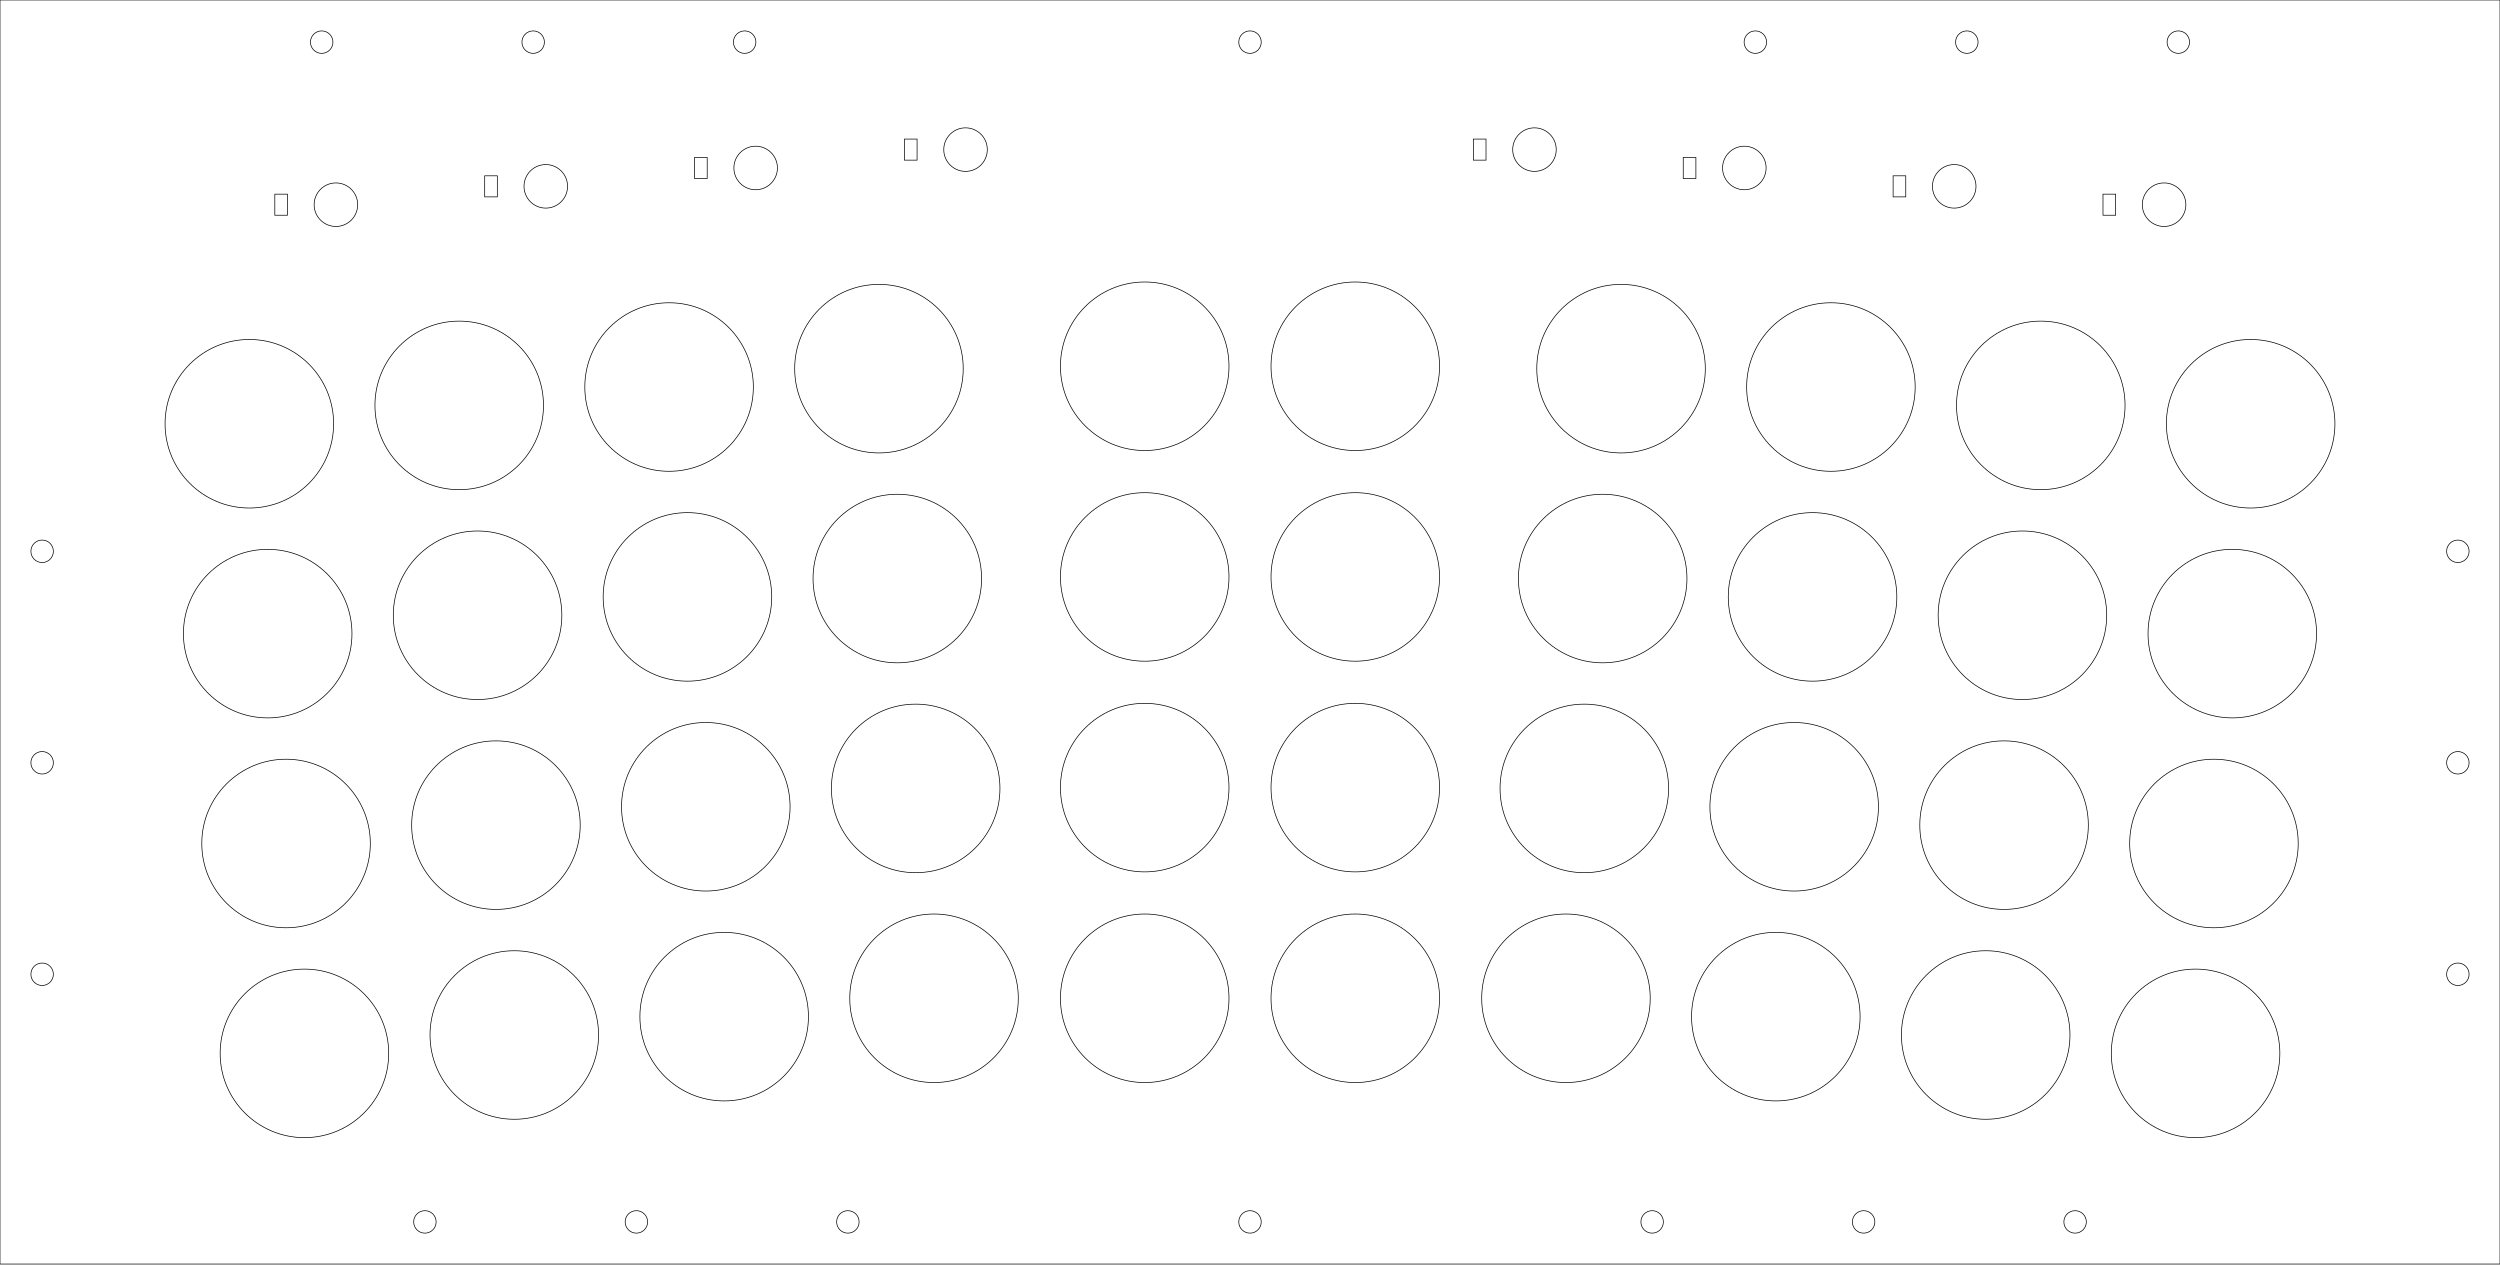
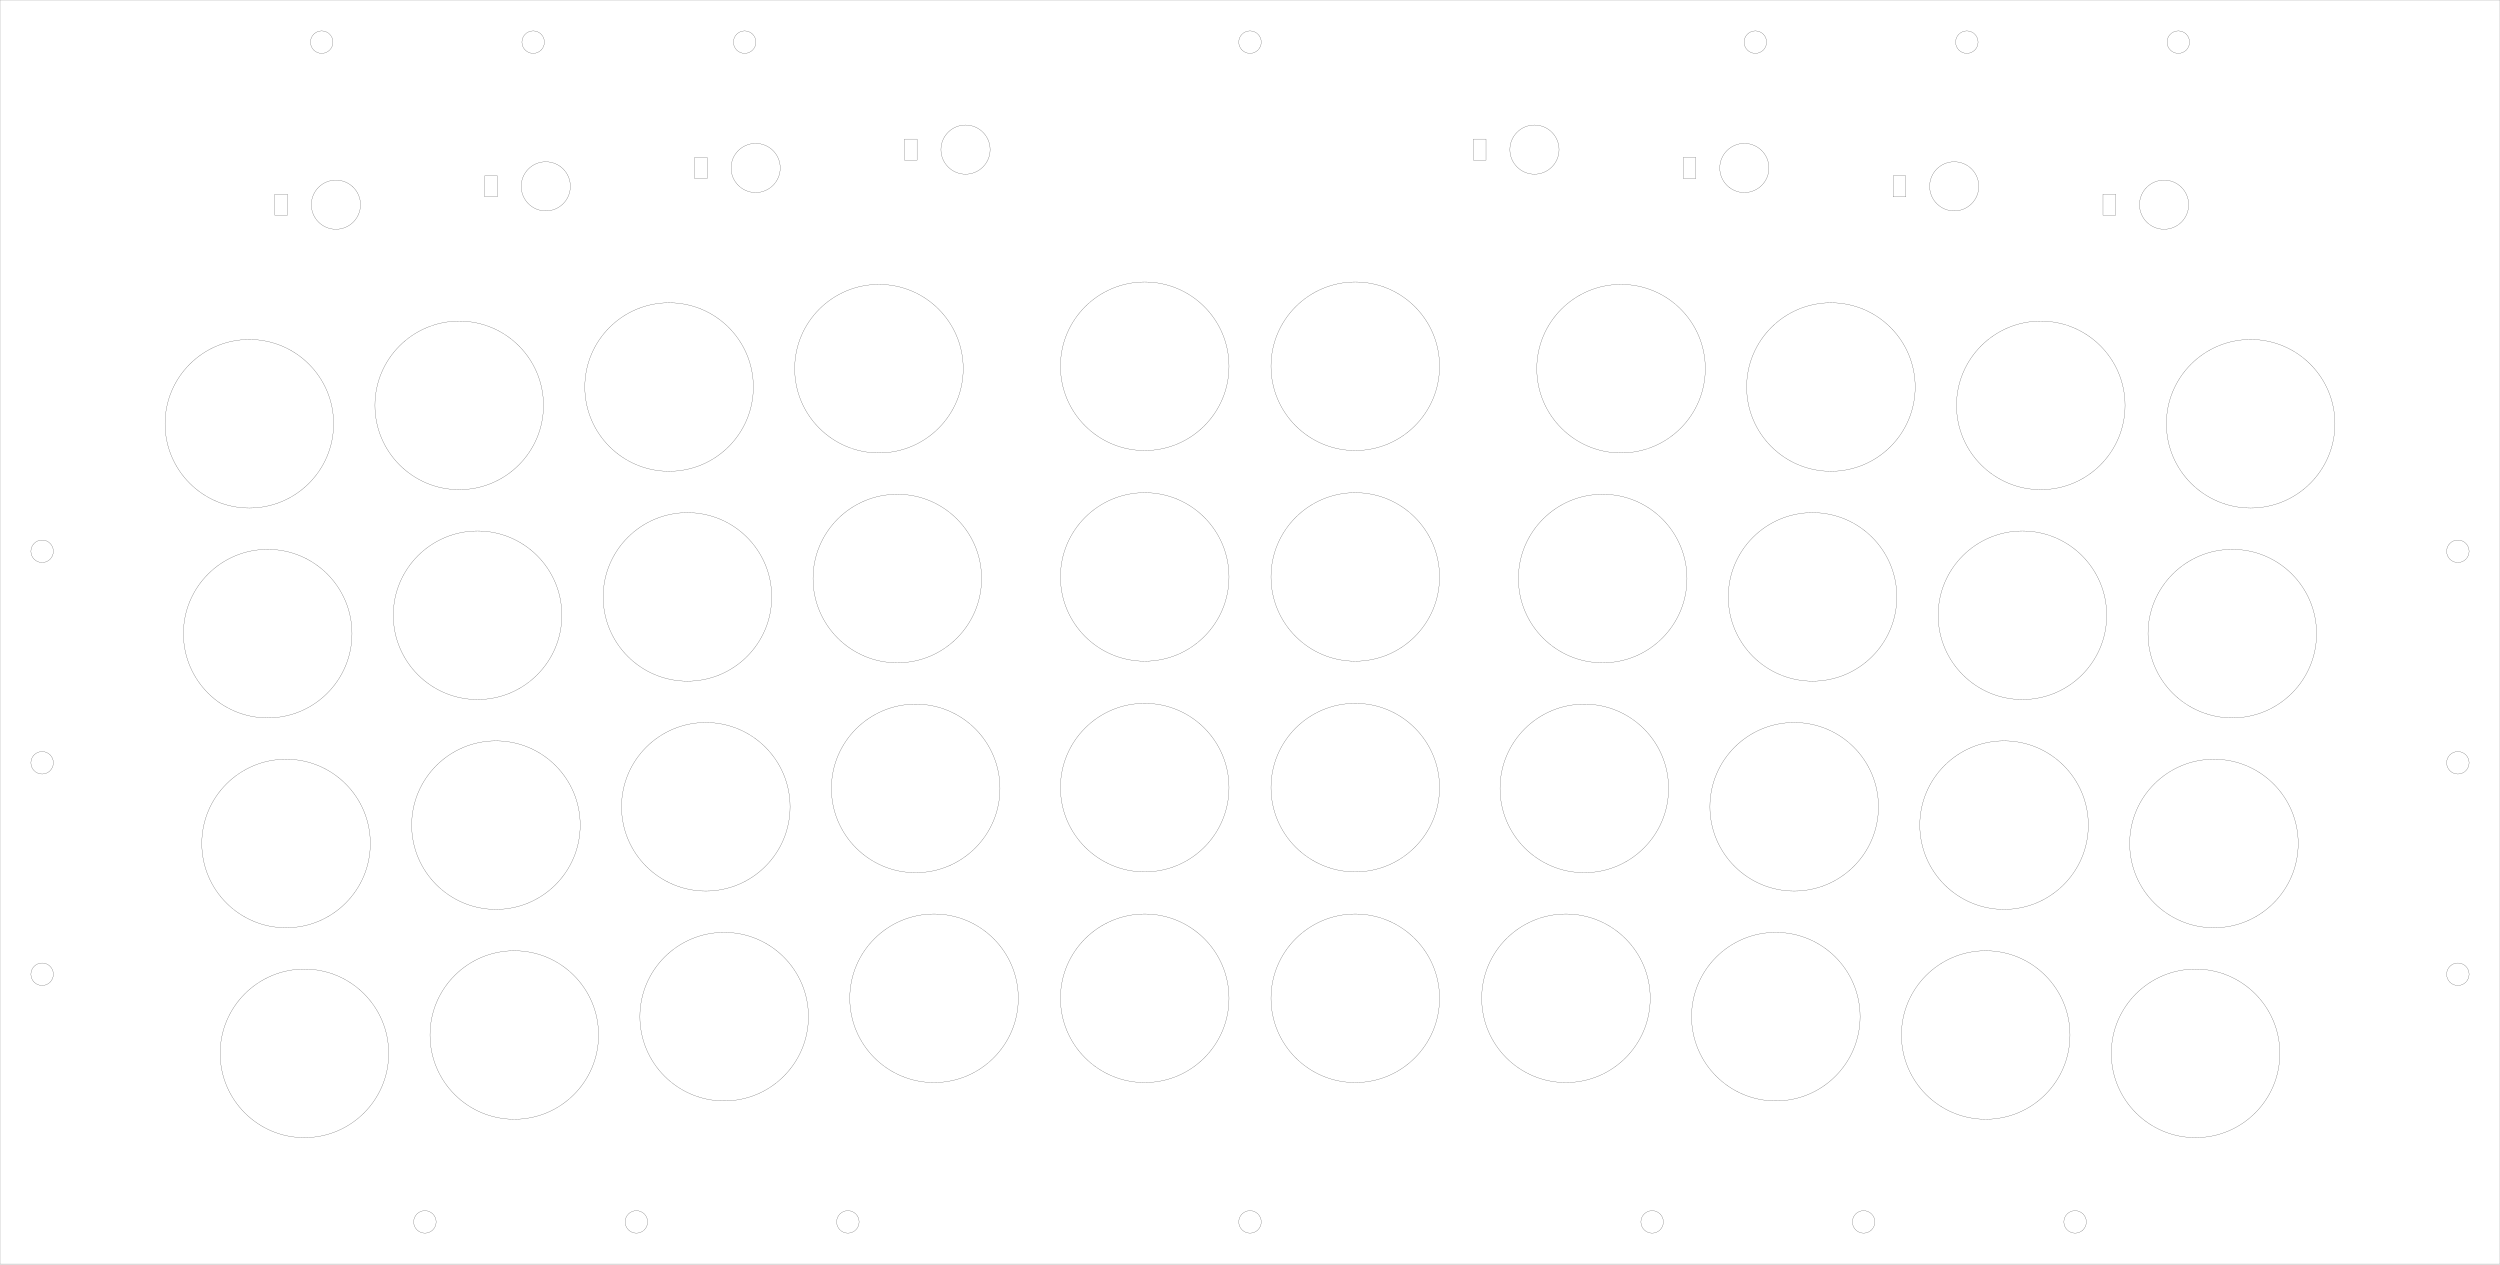
- <svg xmlns="http://www.w3.org/2000/svg" width="356mm" height="180mm" viewBox="0 0 356 180" version="1.1" id="svg987">
-   <defs id="defs981" />
+ <svg xmlns="http://www.w3.org/2000/svg" width="356mm" height="180mm" viewBox="0 0 356 180" version="1.1" id="svg4583">
+   <defs id="defs4577" />
  <g id="layer1" transform="translate(0,-117)">
-     <path d="M 356,297 H -2.495e-4 V 117 H 356 Z" style="fill:none;stroke:#000000;stroke-width:0.1;stroke-miterlimit:4;stroke-dasharray:none;stroke-opacity:1" id="path831" />
-     <path d="m 55.35,267 a 12,12 0 1 0 -24,0 12,12 0 1 0 24,0 z" style="fill:none;stroke:#000000;stroke-width:0.1;stroke-miterlimit:4;stroke-dasharray:none;stroke-opacity:1" id="path889" />
-     <path d="m 85.236,264.385 a 12,12 0 1 0 -24,0 12,12 0 1 0 24,0 z" style="fill:none;stroke:#000000;stroke-width:0.1;stroke-miterlimit:4;stroke-dasharray:none;stroke-opacity:1" id="path891" />
-     <path d="m 115.122,261.771 a 12,12 0 1 0 -24,0 12,12 0 1 0 24,0 z" style="fill:none;stroke:#000000;stroke-width:0.1;stroke-miterlimit:4;stroke-dasharray:none;stroke-opacity:1" id="path893" />
-     <path d="m 145.007,259.156 a 12,12 0 1 0 -24,0 12,12 0 1 0 24,0 z" style="fill:none;stroke:#000000;stroke-width:0.1;stroke-miterlimit:4;stroke-dasharray:none;stroke-opacity:1" id="path895" />
-     <path d="m 52.735,237.114 a 12,12 0 1 0 -24,0 12,12 0 1 0 24,0 z" style="fill:none;stroke:#000000;stroke-width:0.1;stroke-miterlimit:4;stroke-dasharray:none;stroke-opacity:1" id="path897" />
-     <path d="m 82.621,234.5 a 12,12 0 1 0 -24,0 12,12 0 1 0 24,0 z" style="fill:none;stroke:#000000;stroke-width:0.1;stroke-miterlimit:4;stroke-dasharray:none;stroke-opacity:1" id="path899" />
-     <path d="m 112.507,231.885 a 12,12 0 1 0 -24,0 12,12 0 1 0 24,0 z" style="fill:none;stroke:#000000;stroke-width:0.1;stroke-miterlimit:4;stroke-dasharray:none;stroke-opacity:1" id="path901" />
-     <path d="m 142.393,229.27 a 12,12 0 1 0 -24,0 12,12 0 1 0 24,0 z" style="fill:none;stroke:#000000;stroke-width:0.1;stroke-miterlimit:4;stroke-dasharray:none;stroke-opacity:1" id="path903" />
-     <path d="m 50.12,207.228 a 12,12 0 1 0 -24,0 12,12 0 1 0 24,0 z" style="fill:none;stroke:#000000;stroke-width:0.1;stroke-miterlimit:4;stroke-dasharray:none;stroke-opacity:1" id="path905" />
-     <path d="m 80.006,204.614 a 12,12 0 1 0 -24,0 12,12 0 1 0 24,0 z" style="fill:none;stroke:#000000;stroke-width:0.1;stroke-miterlimit:4;stroke-dasharray:none;stroke-opacity:1" id="path907" />
-     <path d="m 109.892,201.999 a 12,12 0 1 0 -24,0 12,12 0 1 0 24,0 z" style="fill:none;stroke:#000000;stroke-width:0.1;stroke-miterlimit:4;stroke-dasharray:none;stroke-opacity:1" id="path909" />
-     <path d="m 139.778,199.384 a 12,12 0 1 0 -24,0 12,12 0 1 0 24,0 z" style="fill:none;stroke:#000000;stroke-width:0.1;stroke-miterlimit:4;stroke-dasharray:none;stroke-opacity:1" id="path911" />
-     <path d="m 47.506,177.342 a 12,12 0 1 0 -24,0 12,12 0 1 0 24,0 z" style="fill:none;stroke:#000000;stroke-width:0.1;stroke-miterlimit:4;stroke-dasharray:none;stroke-opacity:1" id="path913" />
-     <path d="m 77.392,174.728 a 12,12 0 1 0 -24,0 12,12 0 1 0 24,0 z" style="fill:none;stroke:#000000;stroke-width:0.1;stroke-miterlimit:4;stroke-dasharray:none;stroke-opacity:1" id="path915" />
-     <path d="m 107.278,172.113 a 12,12 0 1 0 -24,0 12,12 0 1 0 24,0 z" style="fill:none;stroke:#000000;stroke-width:0.1;stroke-miterlimit:4;stroke-dasharray:none;stroke-opacity:1" id="path917" />
-     <path d="m 137.163,169.498 a 12,12 0 1 0 -24,0 12,12 0 1 0 24,0 z" style="fill:none;stroke:#000000;stroke-width:0.1;stroke-miterlimit:4;stroke-dasharray:none;stroke-opacity:1" id="path919" />
-     <path d="m 324.65,267 a 12,12 0 1 0 -24,0 12,12 0 1 0 24,0 z" style="fill:none;stroke:#000000;stroke-width:0.1;stroke-miterlimit:4;stroke-dasharray:none;stroke-opacity:1" id="path921" />
-     <path d="m 294.764,264.385 a 12,12 0 1 0 -24,0 12,12 0 1 0 24,0 z" style="fill:none;stroke:#000000;stroke-width:0.1;stroke-miterlimit:4;stroke-dasharray:none;stroke-opacity:1" id="path923" />
-     <path d="m 264.878,261.771 a 12,12 0 1 0 -24,0 12,12 0 1 0 24,0 z" style="fill:none;stroke:#000000;stroke-width:0.1;stroke-miterlimit:4;stroke-dasharray:none;stroke-opacity:1" id="path925" />
-     <path d="m 234.993,259.156 a 12,12 0 1 0 -24,0 12,12 0 1 0 24,0 z" style="fill:none;stroke:#000000;stroke-width:0.1;stroke-miterlimit:4;stroke-dasharray:none;stroke-opacity:1" id="path927" />
-     <path d="m 327.265,237.114 a 12,12 0 1 0 -24,0 12,12 0 1 0 24,0 z" style="fill:none;stroke:#000000;stroke-width:0.1;stroke-miterlimit:4;stroke-dasharray:none;stroke-opacity:1" id="path929" />
-     <path d="m 297.379,234.5 a 12,12 0 1 0 -24,0 12,12 0 1 0 24,0 z" style="fill:none;stroke:#000000;stroke-width:0.1;stroke-miterlimit:4;stroke-dasharray:none;stroke-opacity:1" id="path931" />
-     <path d="m 267.493,231.885 a 12,12 0 1 0 -24,0 12,12 0 1 0 24,0 z" style="fill:none;stroke:#000000;stroke-width:0.1;stroke-miterlimit:4;stroke-dasharray:none;stroke-opacity:1" id="path933" />
-     <path d="m 237.607,229.27 a 12,12 0 1 0 -24,0 12,12 0 1 0 24,0 z" style="fill:none;stroke:#000000;stroke-width:0.1;stroke-miterlimit:4;stroke-dasharray:none;stroke-opacity:1" id="path935" />
-     <path d="m 329.88,207.228 a 12,12 0 1 0 -24,0 12,12 0 1 0 24,0 z" style="fill:none;stroke:#000000;stroke-width:0.1;stroke-miterlimit:4;stroke-dasharray:none;stroke-opacity:1" id="path937" />
-     <path d="m 299.994,204.614 a 12,12 0 1 0 -24,0 12,12 0 1 0 24,0 z" style="fill:none;stroke:#000000;stroke-width:0.1;stroke-miterlimit:4;stroke-dasharray:none;stroke-opacity:1" id="path939" />
-     <path d="m 270.108,201.999 a 12,12 0 1 0 -24,0 12,12 0 1 0 24,0 z" style="fill:none;stroke:#000000;stroke-width:0.1;stroke-miterlimit:4;stroke-dasharray:none;stroke-opacity:1" id="path941" />
-     <path d="m 240.222,199.384 a 12,12 0 1 0 -24,0 12,12 0 1 0 24,0 z" style="fill:none;stroke:#000000;stroke-width:0.1;stroke-miterlimit:4;stroke-dasharray:none;stroke-opacity:1" id="path943" />
-     <path d="m 332.494,177.342 a 12,12 0 1 0 -24,0 12,12 0 1 0 24,0 z" style="fill:none;stroke:#000000;stroke-width:0.1;stroke-miterlimit:4;stroke-dasharray:none;stroke-opacity:1" id="path945" />
-     <path d="m 302.608,174.728 a 12,12 0 1 0 -24,0 12,12 0 1 0 24,0 z" style="fill:none;stroke:#000000;stroke-width:0.1;stroke-miterlimit:4;stroke-dasharray:none;stroke-opacity:1" id="path947" />
-     <path d="m 272.722,172.113 a 12,12 0 1 0 -24,0 12,12 0 1 0 24,0 z" style="fill:none;stroke:#000000;stroke-width:0.1;stroke-miterlimit:4;stroke-dasharray:none;stroke-opacity:1" id="path949" />
-     <path d="m 242.837,169.498 a 12,12 0 1 0 -24,0 12,12 0 1 0 24,0 z" style="fill:none;stroke:#000000;stroke-width:0.1;stroke-miterlimit:4;stroke-dasharray:none;stroke-opacity:1" id="path951" />
-     <path d="m 175.008,259.156 a 12,12 0 1 0 -24,0 12,12 0 1 0 24,0 z" style="fill:none;stroke:#000000;stroke-width:0.1;stroke-miterlimit:4;stroke-dasharray:none;stroke-opacity:1" id="path953" />
-     <path d="m 204.993,259.156 a 12,12 0 1 0 -24,0 12,12 0 1 0 24,0 z" style="fill:none;stroke:#000000;stroke-width:0.1;stroke-miterlimit:4;stroke-dasharray:none;stroke-opacity:1" id="path955" />
-     <path d="m 175.008,229.156 a 12,12 0 1 0 -24,0 12,12 0 1 0 24,0 z" style="fill:none;stroke:#000000;stroke-width:0.1;stroke-miterlimit:4;stroke-dasharray:none;stroke-opacity:1" id="path957" />
-     <path d="m 204.993,229.156 a 12,12 0 1 0 -24,0 12,12 0 1 0 24,0 z" style="fill:none;stroke:#000000;stroke-width:0.1;stroke-miterlimit:4;stroke-dasharray:none;stroke-opacity:1" id="path959" />
-     <path d="m 204.993,199.156 a 12,12 0 1 0 -24,0 12,12 0 1 0 24,0 z" style="fill:none;stroke:#000000;stroke-width:0.1;stroke-miterlimit:4;stroke-dasharray:none;stroke-opacity:1" id="path961" />
-     <path d="m 175.008,199.156 a 12,12 0 1 0 -24,0 12,12 0 1 0 24,0 z" style="fill:none;stroke:#000000;stroke-width:0.1;stroke-miterlimit:4;stroke-dasharray:none;stroke-opacity:1" id="path963" />
-     <path d="m 175.008,169.156 a 12,12 0 1 0 -24,0 12,12 0 1 0 24,0 z" style="fill:none;stroke:#000000;stroke-width:0.1;stroke-miterlimit:4;stroke-dasharray:none;stroke-opacity:1" id="path965" />
-     <path d="m 204.993,169.156 a 12,12 0 1 0 -24,0 12,12 0 1 0 24,0 z" style="fill:none;stroke:#000000;stroke-width:0.1;stroke-miterlimit:4;stroke-dasharray:none;stroke-opacity:1" id="path967" />
-     <path d="m 39.134,147.649 h 1.8 v -3 h -1.8 z" style="fill:none;stroke:#000000;stroke-width:0.1;stroke-miterlimit:4;stroke-dasharray:none;stroke-opacity:1" id="path969" />
-     <path d="m 50.934,146.149 a 3.1,3.1 0 1 0 -6.2,0 3.1,3.1 0 1 0 6.2,0 z" style="fill:none;stroke:#000000;stroke-width:0.1;stroke-miterlimit:4;stroke-dasharray:none;stroke-opacity:1" id="path971" />
-     <path d="m 69.02,145.035 h 1.8 v -3 H 69.02 Z" style="fill:none;stroke:#000000;stroke-width:0.1;stroke-miterlimit:4;stroke-dasharray:none;stroke-opacity:1" id="path973" />
-     <path d="m 80.82,143.535 a 3.1,3.1 0 1 0 -6.2,0 3.1,3.1 0 1 0 6.2,0 z" style="fill:none;stroke:#000000;stroke-width:0.1;stroke-miterlimit:4;stroke-dasharray:none;stroke-opacity:1" id="path975" />
-     <path d="m 98.906,142.42 h 1.8 v -3 h -1.8 z" style="fill:none;stroke:#000000;stroke-width:0.1;stroke-miterlimit:4;stroke-dasharray:none;stroke-opacity:1" id="path977" />
-     <path d="m 110.706,140.92 a 3.1,3.1 0 1 0 -6.2,0 3.1,3.1 0 1 0 6.2,0 z" style="fill:none;stroke:#000000;stroke-width:0.1;stroke-miterlimit:4;stroke-dasharray:none;stroke-opacity:1" id="path979" />
-     <path d="m 128.792,139.805 h 1.8 v -3 h -1.8 z" style="fill:none;stroke:#000000;stroke-width:0.1;stroke-miterlimit:4;stroke-dasharray:none;stroke-opacity:1" id="path981" />
-     <path d="m 140.592,138.305 a 3.1,3.1 0 1 0 -6.2,0 3.1,3.1 0 1 0 6.2,0 z" style="fill:none;stroke:#000000;stroke-width:0.1;stroke-miterlimit:4;stroke-dasharray:none;stroke-opacity:1" id="path983" />
-     <path d="m 299.466,144.649 v 3 h 1.8 v -3 z" style="fill:none;stroke:#000000;stroke-width:0.1;stroke-miterlimit:4;stroke-dasharray:none;stroke-opacity:1" id="path985" />
-     <path d="m 311.266,146.149 a 3.1,3.1 0 1 0 -6.2,0 3.1,3.1 0 1 0 6.2,0 z" style="fill:none;stroke:#000000;stroke-width:0.1;stroke-miterlimit:4;stroke-dasharray:none;stroke-opacity:1" id="path987" />
-     <path d="m 269.58,142.035 v 3 h 1.8 v -3 z" style="fill:none;stroke:#000000;stroke-width:0.1;stroke-miterlimit:4;stroke-dasharray:none;stroke-opacity:1" id="path989" />
-     <path d="m 281.38,143.535 a 3.1,3.1 0 1 0 -6.2,0 3.1,3.1 0 1 0 6.2,0 z" style="fill:none;stroke:#000000;stroke-width:0.1;stroke-miterlimit:4;stroke-dasharray:none;stroke-opacity:1" id="path991" />
-     <path d="m 239.694,139.42 v 3 h 1.8 v -3 z" style="fill:none;stroke:#000000;stroke-width:0.1;stroke-miterlimit:4;stroke-dasharray:none;stroke-opacity:1" id="path993" />
-     <path d="m 251.494,140.92 a 3.1,3.1 0 1 0 -6.2,0 3.1,3.1 0 1 0 6.2,0 z" style="fill:none;stroke:#000000;stroke-width:0.1;stroke-miterlimit:4;stroke-dasharray:none;stroke-opacity:1" id="path995" />
-     <path d="m 209.808,136.805 v 3 h 1.8 v -3 z" style="fill:none;stroke:#000000;stroke-width:0.1;stroke-miterlimit:4;stroke-dasharray:none;stroke-opacity:1" id="path997" />
-     <path d="m 221.608,138.305 a 3.1,3.1 0 1 0 -6.2,0 3.1,3.1 0 1 0 6.2,0 z" style="fill:none;stroke:#000000;stroke-width:0.1;stroke-miterlimit:4;stroke-dasharray:none;stroke-dashoffset:0;stroke-opacity:1" id="path999" />
-     <path d="m 351.6,195.506 a 1.6,1.6 0 1 0 -3.2,0 1.6,1.6 0 1 0 3.2,0 z" style="fill:none;stroke:#000000;stroke-width:0.1;stroke-miterlimit:4;stroke-dasharray:none;stroke-opacity:1" id="path1021" />
-     <path d="m 351.6,225.621 a 1.6,1.6 0 1 0 -3.2,0 1.6,1.6 0 1 0 3.2,0 z" style="fill:none;stroke:#000000;stroke-width:0.1;stroke-miterlimit:4;stroke-dasharray:none;stroke-opacity:1" id="path1023" />
-     <path d="m 351.6,255.735 a 1.6,1.6 0 1 0 -3.2,0 1.6,1.6 0 1 0 3.2,0 z" style="fill:none;stroke:#000000;stroke-width:0.1;stroke-miterlimit:4;stroke-dasharray:none;stroke-opacity:1" id="path1025" />
-     <path d="m 7.6,195.506 a 1.6,1.6 0 1 0 -3.2,0 1.6,1.6 0 1 0 3.2,0 z" style="fill:none;stroke:#000000;stroke-width:0.1;stroke-miterlimit:4;stroke-dasharray:none;stroke-opacity:1" id="path1027" />
-     <path d="m 7.6,225.621 a 1.6,1.6 0 1 0 -3.2,0 1.6,1.6 0 1 0 3.2,0 z" style="fill:none;stroke:#000000;stroke-width:0.1;stroke-miterlimit:4;stroke-dasharray:none;stroke-opacity:1" id="path1029" />
-     <path d="m 7.6,255.735 a 1.6,1.6 0 1 0 -3.2,0 1.6,1.6 0 1 0 3.2,0 z" style="fill:none;stroke:#000000;stroke-width:0.1;stroke-miterlimit:4;stroke-dasharray:none;stroke-opacity:1" id="path1031" />
-     <path d="m 62.107,291 a 1.6,1.6 0 1 0 -3.2,0 1.6,1.6 0 1 0 3.2,0 z" style="fill:none;stroke:#000000;stroke-width:0.1;stroke-miterlimit:4;stroke-dasharray:none;stroke-opacity:1" id="path1033" />
-     <path d="m 47.409,123 a 1.6,1.6 0 1 0 -3.2,0 1.6,1.6 0 1 0 3.2,0 z" style="fill:none;stroke:#000000;stroke-width:0.1;stroke-miterlimit:4;stroke-dasharray:none;stroke-opacity:1" id="path1035" />
-     <path d="m 92.222,291 a 1.6,1.6 0 1 0 -3.2,0 1.6,1.6 0 1 0 3.2,0 z" style="fill:none;stroke:#000000;stroke-width:0.1;stroke-miterlimit:4;stroke-dasharray:none;stroke-opacity:1" id="path1037" />
-     <path d="m 122.337,291 a 1.6,1.6 0 1 0 -3.2,0 1.6,1.6 0 1 0 3.2,0 z" style="fill:none;stroke:#000000;stroke-width:0.1;stroke-miterlimit:4;stroke-dasharray:none;stroke-opacity:1" id="path1039" />
-     <path d="m 179.601,291 a 1.6,1.6 0 1 0 -3.2,0 1.6,1.6 0 1 0 3.2,0 z" style="fill:none;stroke:#000000;stroke-width:0.1;stroke-miterlimit:4;stroke-dasharray:none;stroke-opacity:1" id="path1041" />
-     <path d="m 236.865,291 a 1.6,1.6 0 1 0 -3.2,0 1.6,1.6 0 1 0 3.2,0 z" style="fill:none;stroke:#000000;stroke-width:0.1;stroke-miterlimit:4;stroke-dasharray:none;stroke-opacity:1" id="path1043" />
-     <path d="m 266.98,291 a 1.6,1.6 0 1 0 -3.2,0 1.6,1.6 0 1 0 3.2,0 z" style="fill:none;stroke:#000000;stroke-width:0.1;stroke-miterlimit:4;stroke-dasharray:none;stroke-opacity:1" id="path1045" />
-     <path d="m 297.095,291 a 1.6,1.6 0 1 0 -3.2,0 1.6,1.6 0 1 0 3.2,0 z" style="fill:none;stroke:#000000;stroke-width:0.1;stroke-miterlimit:4;stroke-dasharray:none;stroke-opacity:1" id="path1047" />
-     <path d="m 77.524,123 a 1.6,1.6 0 1 0 -3.2,0 1.6,1.6 0 1 0 3.2,0 z" style="fill:none;stroke:#000000;stroke-width:0.1;stroke-miterlimit:4;stroke-dasharray:none;stroke-opacity:1" id="path1049" />
-     <path d="m 107.639,123 a 1.6,1.6 0 1 0 -3.2,0 1.6,1.6 0 1 0 3.2,0 z" style="fill:none;stroke:#000000;stroke-width:0.1;stroke-miterlimit:4;stroke-dasharray:none;stroke-opacity:1" id="path1051" />
-     <path d="m 179.601,123 a 1.6,1.6 0 1 0 -3.2,0 1.6,1.6 0 1 0 3.2,0 z" style="fill:none;stroke:#000000;stroke-width:0.1;stroke-miterlimit:4;stroke-dasharray:none;stroke-opacity:1" id="path1053" />
-     <path d="m 251.563,123 a 1.6,1.6 0 1 0 -3.2,0 1.6,1.6 0 1 0 3.2,0 z" style="fill:none;stroke:#000000;stroke-width:0.1;stroke-miterlimit:4;stroke-dasharray:none;stroke-opacity:1" id="path1055" />
-     <path d="m 281.678,123 a 1.6,1.6 0 1 0 -3.2,0 1.6,1.6 0 1 0 3.2,0 z" style="fill:none;stroke:#000000;stroke-width:0.1;stroke-miterlimit:4;stroke-dasharray:none;stroke-opacity:1" id="path1057" />
-     <path d="m 311.793,123 a 1.6,1.6 0 1 0 -3.2,0 1.6,1.6 0 1 0 3.2,0 z" style="fill:none;stroke:#000000;stroke-width:0.1;stroke-miterlimit:4;stroke-dasharray:none;stroke-opacity:1" id="path1059" />
+     <path d="M 356,297 H -5e-6 V 117 H 356 Z" style="fill:none;stroke:#000000;stroke-width:0.026;stroke-miterlimit:4;stroke-dasharray:none" id="path3696" />
+     <path d="m 55.35,267 a 12,12 0 1 0 -24,0 12,12 0 1 0 24,0 z" style="fill:none;stroke:#000000;stroke-width:0.026;stroke-miterlimit:4;stroke-dasharray:none" id="path3754" />
+     <path d="m 85.236,264.385 a 12,12 0 1 0 -24,0 12,12 0 1 0 24,0 z" style="fill:none;stroke:#000000;stroke-width:0.026;stroke-miterlimit:4;stroke-dasharray:none" id="path3756" />
+     <path d="m 115.122,261.771 a 12,12 0 1 0 -24,0 12,12 0 1 0 24,0 z" style="fill:none;stroke:#000000;stroke-width:0.026;stroke-miterlimit:4;stroke-dasharray:none" id="path3758" />
+     <path d="m 145.008,259.156 a 12,12 0 1 0 -24,0 12,12 0 1 0 24,0 z" style="fill:none;stroke:#000000;stroke-width:0.026;stroke-miterlimit:4;stroke-dasharray:none" id="path3760" />
+     <path d="m 52.735,237.114 a 12,12 0 1 0 -24,0 12,12 0 1 0 24,0 z" style="fill:none;stroke:#000000;stroke-width:0.026;stroke-miterlimit:4;stroke-dasharray:none" id="path3762" />
+     <path d="m 82.621,234.499 a 12,12 0 1 0 -24,0 12,12 0 1 0 24,0 z" style="fill:none;stroke:#000000;stroke-width:0.026;stroke-miterlimit:4;stroke-dasharray:none" id="path3764" />
+     <path d="m 112.507,231.885 a 12,12 0 1 0 -24,0 12,12 0 1 0 24,0 z" style="fill:none;stroke:#000000;stroke-width:0.026;stroke-miterlimit:4;stroke-dasharray:none" id="path3766" />
+     <path d="m 142.393,229.27 a 12,12 0 1 0 -24,0 12,12 0 1 0 24,0 z" style="fill:none;stroke:#000000;stroke-width:0.026;stroke-miterlimit:4;stroke-dasharray:none" id="path3768" />
+     <path d="m 50.121,207.228 a 12,12 0 1 0 -24,0 12,12 0 1 0 24,0 z" style="fill:none;stroke:#000000;stroke-width:0.026;stroke-miterlimit:4;stroke-dasharray:none" id="path3770" />
+     <path d="m 80.006,204.614 a 12,12 0 1 0 -24,0 12,12 0 1 0 24,0 z" style="fill:none;stroke:#000000;stroke-width:0.026;stroke-miterlimit:4;stroke-dasharray:none" id="path3772" />
+     <path d="m 109.892,201.999 a 12,12 0 1 0 -24,0 12,12 0 1 0 24,0 z" style="fill:none;stroke:#000000;stroke-width:0.026;stroke-miterlimit:4;stroke-dasharray:none" id="path3774" />
+     <path d="m 139.778,199.384 a 12,12 0 1 0 -24,0 12,12 0 1 0 24,0 z" style="fill:none;stroke:#000000;stroke-width:0.026;stroke-miterlimit:4;stroke-dasharray:none" id="path3776" />
+     <path d="m 47.506,177.342 a 12,12 0 1 0 -24,0 12,12 0 1 0 24,0 z" style="fill:none;stroke:#000000;stroke-width:0.026;stroke-miterlimit:4;stroke-dasharray:none" id="path3778" />
+     <path d="m 77.392,174.728 a 12,12 0 1 0 -24,0 12,12 0 1 0 24,0 z" style="fill:none;stroke:#000000;stroke-width:0.026;stroke-miterlimit:4;stroke-dasharray:none" id="path3780" />
+     <path d="m 107.278,172.113 a 12,12 0 1 0 -24,0 12,12 0 1 0 24,0 z" style="fill:none;stroke:#000000;stroke-width:0.026;stroke-miterlimit:4;stroke-dasharray:none" id="path3782" />
+     <path d="m 137.163,169.498 a 12,12 0 1 0 -24,0 12,12 0 1 0 24,0 z" style="fill:none;stroke:#000000;stroke-width:0.026;stroke-miterlimit:4;stroke-dasharray:none" id="path3784" />
+     <path d="m 324.65,267 a 12,12 0 1 0 -24,0 12,12 0 1 0 24,0 z" style="fill:none;stroke:#000000;stroke-width:0.026;stroke-miterlimit:4;stroke-dasharray:none" id="path3786" />
+     <path d="m 294.764,264.385 a 12,12 0 1 0 -24,0 12,12 0 1 0 24,0 z" style="fill:none;stroke:#000000;stroke-width:0.026;stroke-miterlimit:4;stroke-dasharray:none" id="path3788" />
+     <path d="m 264.878,261.771 a 12,12 0 1 0 -24,0 12,12 0 1 0 24,0 z" style="fill:none;stroke:#000000;stroke-width:0.026;stroke-miterlimit:4;stroke-dasharray:none" id="path3790" />
+     <path d="m 234.992,259.156 a 12,12 0 1 0 -24,0 12,12 0 1 0 24,0 z" style="fill:none;stroke:#000000;stroke-width:0.026;stroke-miterlimit:4;stroke-dasharray:none" id="path3792" />
+     <path d="m 327.265,237.114 a 12,12 0 1 0 -24,0 12,12 0 1 0 24,0 z" style="fill:none;stroke:#000000;stroke-width:0.026;stroke-miterlimit:4;stroke-dasharray:none" id="path3794" />
+     <path d="m 297.379,234.499 a 12,12 0 1 0 -24,0 12,12 0 1 0 24,0 z" style="fill:none;stroke:#000000;stroke-width:0.026;stroke-miterlimit:4;stroke-dasharray:none" id="path3796" />
+     <path d="m 267.493,231.885 a 12,12 0 1 0 -24,0 12,12 0 1 0 24,0 z" style="fill:none;stroke:#000000;stroke-width:0.026;stroke-miterlimit:4;stroke-dasharray:none" id="path3798" />
+     <path d="m 237.607,229.27 a 12,12 0 1 0 -24,0 12,12 0 1 0 24,0 z" style="fill:none;stroke:#000000;stroke-width:0.026;stroke-miterlimit:4;stroke-dasharray:none" id="path3800" />
+     <path d="m 329.879,207.228 a 12,12 0 1 0 -24,0 12,12 0 1 0 24,0 z" style="fill:none;stroke:#000000;stroke-width:0.026;stroke-miterlimit:4;stroke-dasharray:none" id="path3802" />
+     <path d="m 299.994,204.614 a 12,12 0 1 0 -24,0 12,12 0 1 0 24,0 z" style="fill:none;stroke:#000000;stroke-width:0.026;stroke-miterlimit:4;stroke-dasharray:none" id="path3804" />
+     <path d="m 270.108,201.999 a 12,12 0 1 0 -24,0 12,12 0 1 0 24,0 z" style="fill:none;stroke:#000000;stroke-width:0.026;stroke-miterlimit:4;stroke-dasharray:none" id="path3806" />
+     <path d="m 240.222,199.384 a 12,12 0 1 0 -24,0 12,12 0 1 0 24,0 z" style="fill:none;stroke:#000000;stroke-width:0.026;stroke-miterlimit:4;stroke-dasharray:none" id="path3808" />
+     <path d="m 332.494,177.342 a 12,12 0 1 0 -24,0 12,12 0 1 0 24,0 z" style="fill:none;stroke:#000000;stroke-width:0.026;stroke-miterlimit:4;stroke-dasharray:none" id="path3810" />
+     <path d="m 302.608,174.728 a 12,12 0 1 0 -24,0 12,12 0 1 0 24,0 z" style="fill:none;stroke:#000000;stroke-width:0.026;stroke-miterlimit:4;stroke-dasharray:none" id="path3812" />
+     <path d="m 272.722,172.113 a 12,12 0 1 0 -24,0 12,12 0 1 0 24,0 z" style="fill:none;stroke:#000000;stroke-width:0.026;stroke-miterlimit:4;stroke-dasharray:none" id="path3814" />
+     <path d="m 242.837,169.498 a 12,12 0 1 0 -24,0 12,12 0 1 0 24,0 z" style="fill:none;stroke:#000000;stroke-width:0.026;stroke-miterlimit:4;stroke-dasharray:none" id="path3816" />
+     <path d="m 175.008,259.156 a 12,12 0 1 0 -24,0 12,12 0 1 0 24,0 z" style="fill:none;stroke:#000000;stroke-width:0.026;stroke-miterlimit:4;stroke-dasharray:none" id="path3818" />
+     <path d="m 204.992,259.156 a 12,12 0 1 0 -24,0 12,12 0 1 0 24,0 z" style="fill:none;stroke:#000000;stroke-width:0.026;stroke-miterlimit:4;stroke-dasharray:none" id="path3820" />
+     <path d="m 175.008,229.156 a 12,12 0 1 0 -24,0 12,12 0 1 0 24,0 z" style="fill:none;stroke:#000000;stroke-width:0.026;stroke-miterlimit:4;stroke-dasharray:none" id="path3822" />
+     <path d="m 204.992,229.156 a 12,12 0 1 0 -24,0 12,12 0 1 0 24,0 z" style="fill:none;stroke:#000000;stroke-width:0.026;stroke-miterlimit:4;stroke-dasharray:none" id="path3824" />
+     <path d="m 204.992,199.156 a 12,12 0 1 0 -24,0 12,12 0 1 0 24,0 z" style="fill:none;stroke:#000000;stroke-width:0.026;stroke-miterlimit:4;stroke-dasharray:none" id="path3826" />
+     <path d="m 175.008,199.156 a 12,12 0 1 0 -24,0 12,12 0 1 0 24,0 z" style="fill:none;stroke:#000000;stroke-width:0.026;stroke-miterlimit:4;stroke-dasharray:none" id="path3828" />
+     <path d="m 175.008,169.156 a 12,12 0 1 0 -24,0 12,12 0 1 0 24,0 z" style="fill:none;stroke:#000000;stroke-width:0.026;stroke-miterlimit:4;stroke-dasharray:none" id="path3830" />
+     <path d="m 204.992,169.156 a 12,12 0 1 0 -24,0 12,12 0 1 0 24,0 z" style="fill:none;stroke:#000000;stroke-width:0.026;stroke-miterlimit:4;stroke-dasharray:none" id="path3832" />
+     <path d="m 39.134,147.649 h 1.8 v -3 h -1.8 z" style="fill:none;stroke:#000000;stroke-width:0.026;stroke-miterlimit:4;stroke-dasharray:none" id="path3834" />
+     <path d="m 51.334,146.149 a 3.5,3.5 0 1 0 -7,0 3.5,3.5 0 1 0 7,0 z" style="fill:none;stroke:#000000;stroke-width:0.026;stroke-miterlimit:4;stroke-dasharray:none" id="path3836" />
+     <path d="m 69.02,145.035 h 1.8 v -3 h -1.8 z" style="fill:none;stroke:#000000;stroke-width:0.026;stroke-miterlimit:4;stroke-dasharray:none" id="path3838" />
+     <path d="m 81.22,143.535 a 3.5,3.5 0 1 0 -7,0 3.5,3.5 0 1 0 7,0 z" style="fill:none;stroke:#000000;stroke-width:0.026;stroke-miterlimit:4;stroke-dasharray:none" id="path3840" />
+     <path d="m 98.906,142.42 h 1.8 v -3 h -1.8 z" style="fill:none;stroke:#000000;stroke-width:0.026;stroke-miterlimit:4;stroke-dasharray:none" id="path3842" />
+     <path d="m 111.106,140.92 a 3.5,3.5 0 1 0 -7,0 3.5,3.5 0 1 0 7,0 z" style="fill:none;stroke:#000000;stroke-width:0.026;stroke-miterlimit:4;stroke-dasharray:none" id="path3844" />
+     <path d="m 128.792,139.805 h 1.8 v -3 h -1.8 z" style="fill:none;stroke:#000000;stroke-width:0.026;stroke-miterlimit:4;stroke-dasharray:none" id="path3846" />
+     <path d="m 140.992,138.305 a 3.5,3.5 0 1 0 -7,0 3.5,3.5 0 1 0 7,0 z" style="fill:none;stroke:#000000;stroke-width:0.026;stroke-miterlimit:4;stroke-dasharray:none" id="path3848" />
+     <path d="m 299.466,144.649 v 3 h 1.8 v -3 z" style="fill:none;stroke:#000000;stroke-width:0.026;stroke-miterlimit:4;stroke-dasharray:none" id="path3850" />
+     <path d="m 311.666,146.149 a 3.5,3.5 0 1 0 -7,0 3.5,3.5 0 1 0 7,0 z" style="fill:none;stroke:#000000;stroke-width:0.026;stroke-miterlimit:4;stroke-dasharray:none" id="path3852" />
+     <path d="m 269.58,142.035 v 3 h 1.8 v -3 z" style="fill:none;stroke:#000000;stroke-width:0.026;stroke-miterlimit:4;stroke-dasharray:none" id="path3854" />
+     <path d="m 281.78,143.535 a 3.5,3.5 0 1 0 -7,0 3.5,3.5 0 1 0 7,0 z" style="fill:none;stroke:#000000;stroke-width:0.026;stroke-miterlimit:4;stroke-dasharray:none" id="path3856" />
+     <path d="m 239.694,139.42 v 3 h 1.8 v -3 z" style="fill:none;stroke:#000000;stroke-width:0.026;stroke-miterlimit:4;stroke-dasharray:none" id="path3858" />
+     <path d="m 251.894,140.92 a 3.5,3.5 0 1 0 -7,0 3.5,3.5 0 1 0 7,0 z" style="fill:none;stroke:#000000;stroke-width:0.026;stroke-miterlimit:4;stroke-dasharray:none" id="path3860" />
+     <path d="m 209.808,136.805 v 3 h 1.8 v -3 z" style="fill:none;stroke:#000000;stroke-width:0.026;stroke-miterlimit:4;stroke-dasharray:none" id="path3862" />
+     <path d="m 222.008,138.305 a 3.5,3.5 0 1 0 -7,0 3.5,3.5 0 1 0 7,0 z" style="fill:none;stroke:#000000;stroke-width:0.026;stroke-miterlimit:4;stroke-dasharray:none" id="path3864" />
+     <path d="m 351.6,195.506 a 1.6,1.6 0 1 0 -3.2,0 1.6,1.6 0 1 0 3.2,0 z" style="fill:none;stroke:#000000;stroke-width:0.026;stroke-miterlimit:4;stroke-dasharray:none" id="path3886" />
+     <path d="m 351.6,225.621 a 1.6,1.6 0 1 0 -3.2,0 1.6,1.6 0 1 0 3.2,0 z" style="fill:none;stroke:#000000;stroke-width:0.026;stroke-miterlimit:4;stroke-dasharray:none" id="path3888" />
+     <path d="m 351.6,255.735 a 1.6,1.6 0 1 0 -3.2,0 1.6,1.6 0 1 0 3.2,0 z" style="fill:none;stroke:#000000;stroke-width:0.026;stroke-miterlimit:4;stroke-dasharray:none" id="path3890" />
+     <path d="m 7.6,195.506 a 1.6,1.6 0 1 0 -3.2,0 1.6,1.6 0 1 0 3.2,0 z" style="fill:none;stroke:#000000;stroke-width:0.026;stroke-miterlimit:4;stroke-dasharray:none" id="path3892" />
+     <path d="m 7.6,225.621 a 1.6,1.6 0 1 0 -3.2,0 1.6,1.6 0 1 0 3.2,0 z" style="fill:none;stroke:#000000;stroke-width:0.026;stroke-miterlimit:4;stroke-dasharray:none" id="path3894" />
+     <path d="m 7.6,255.735 a 1.6,1.6 0 1 0 -3.2,0 1.6,1.6 0 1 0 3.2,0 z" style="fill:none;stroke:#000000;stroke-width:0.026;stroke-miterlimit:4;stroke-dasharray:none" id="path3896" />
+     <path d="m 62.107,291 a 1.6,1.6 0 1 0 -3.2,0 1.6,1.6 0 1 0 3.2,0 z" style="fill:none;stroke:#000000;stroke-width:0.026;stroke-miterlimit:4;stroke-dasharray:none" id="path3898" />
+     <path d="m 47.409,123 a 1.6,1.6 0 1 0 -3.2,0 1.6,1.6 0 1 0 3.2,0 z" style="fill:none;stroke:#000000;stroke-width:0.026;stroke-miterlimit:4;stroke-dasharray:none" id="path3900" />
+     <path d="m 92.222,291 a 1.6,1.6 0 1 0 -3.2,0 1.6,1.6 0 1 0 3.2,0 z" style="fill:none;stroke:#000000;stroke-width:0.026;stroke-miterlimit:4;stroke-dasharray:none" id="path3902" />
+     <path d="m 122.337,291 a 1.6,1.6 0 1 0 -3.2,0 1.6,1.6 0 1 0 3.2,0 z" style="fill:none;stroke:#000000;stroke-width:0.026;stroke-miterlimit:4;stroke-dasharray:none" id="path3904" />
+     <path d="m 179.601,291 a 1.6,1.6 0 1 0 -3.2,0 1.6,1.6 0 1 0 3.2,0 z" style="fill:none;stroke:#000000;stroke-width:0.026;stroke-miterlimit:4;stroke-dasharray:none" id="path3906" />
+     <path d="m 236.865,291 a 1.6,1.6 0 1 0 -3.2,0 1.6,1.6 0 1 0 3.2,0 z" style="fill:none;stroke:#000000;stroke-width:0.026;stroke-miterlimit:4;stroke-dasharray:none" id="path3908" />
+     <path d="m 266.98,291 a 1.6,1.6 0 1 0 -3.2,0 1.6,1.6 0 1 0 3.2,0 z" style="fill:none;stroke:#000000;stroke-width:0.026;stroke-miterlimit:4;stroke-dasharray:none" id="path3910" />
+     <path d="m 297.095,291 a 1.6,1.6 0 1 0 -3.2,0 1.6,1.6 0 1 0 3.2,0 z" style="fill:none;stroke:#000000;stroke-width:0.026;stroke-miterlimit:4;stroke-dasharray:none" id="path3912" />
+     <path d="m 77.524,123 a 1.6,1.6 0 1 0 -3.2,0 1.6,1.6 0 1 0 3.2,0 z" style="fill:none;stroke:#000000;stroke-width:0.026;stroke-miterlimit:4;stroke-dasharray:none" id="path3914" />
+     <path d="m 107.639,123 a 1.6,1.6 0 1 0 -3.2,0 1.6,1.6 0 1 0 3.2,0 z" style="fill:none;stroke:#000000;stroke-width:0.026;stroke-miterlimit:4;stroke-dasharray:none" id="path3916" />
+     <path d="m 179.601,123 a 1.6,1.6 0 1 0 -3.2,0 1.6,1.6 0 1 0 3.2,0 z" style="fill:none;stroke:#000000;stroke-width:0.026;stroke-miterlimit:4;stroke-dasharray:none" id="path3918" />
+     <path d="m 251.563,123 a 1.6,1.6 0 1 0 -3.2,0 1.6,1.6 0 1 0 3.2,0 z" style="fill:none;stroke:#000000;stroke-width:0.026;stroke-miterlimit:4;stroke-dasharray:none" id="path3920" />
+     <path d="m 281.678,123 a 1.6,1.6 0 1 0 -3.2,0 1.6,1.6 0 1 0 3.2,0 z" style="fill:none;stroke:#000000;stroke-width:0.026;stroke-miterlimit:4;stroke-dasharray:none" id="path3922" />
+     <path d="m 311.793,123 a 1.6,1.6 0 1 0 -3.2,0 1.6,1.6 0 1 0 3.2,0 z" style="fill:none;stroke:#000000;stroke-width:0.026;stroke-miterlimit:4;stroke-dasharray:none" id="path3924" />
  </g>
</svg>
